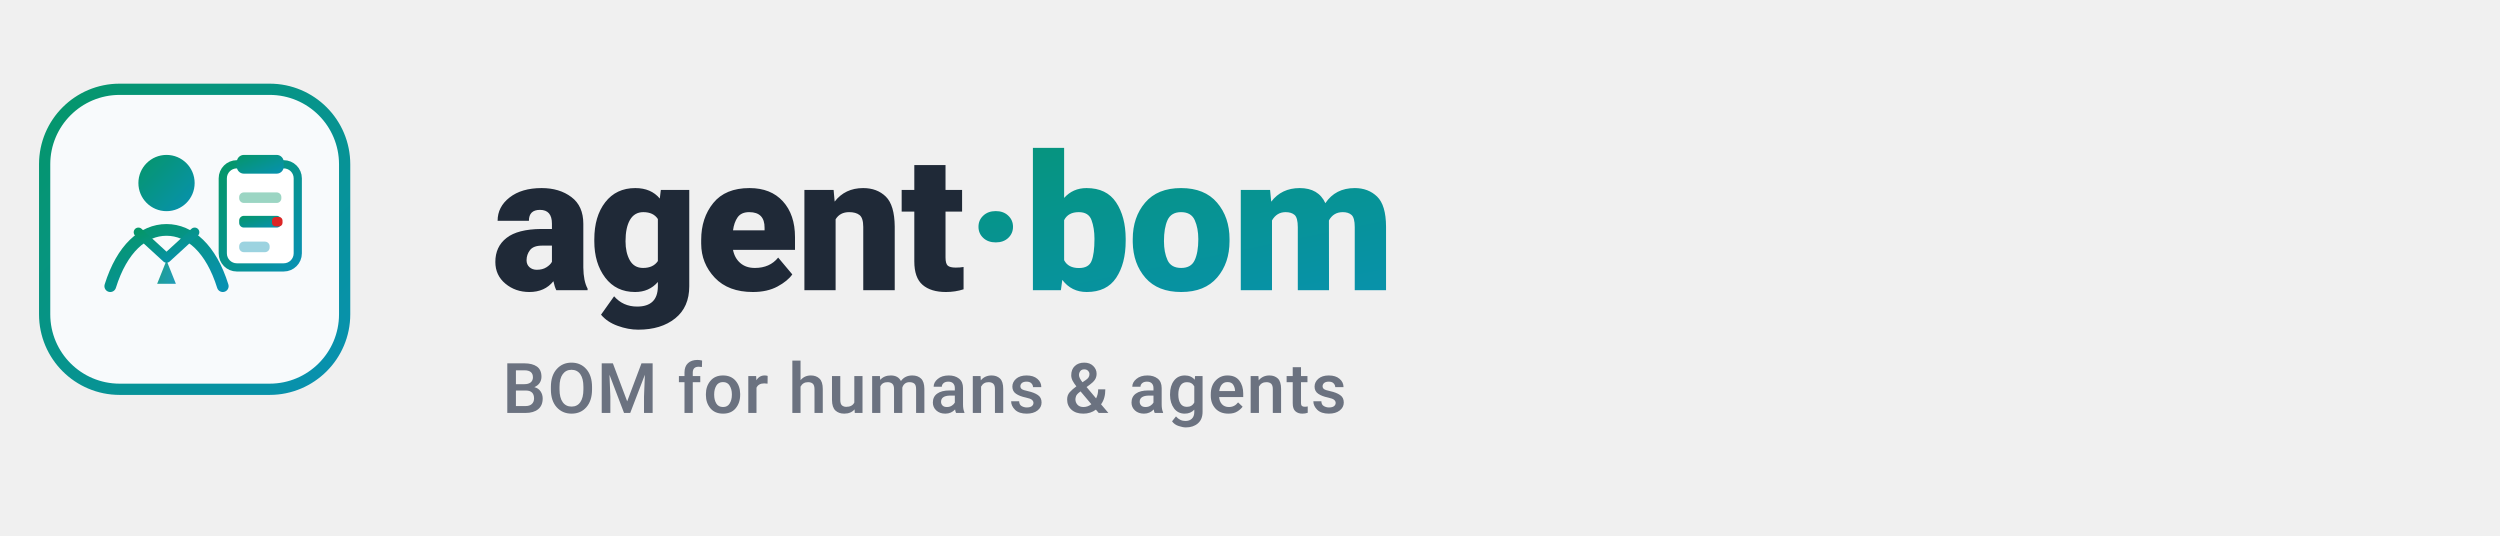
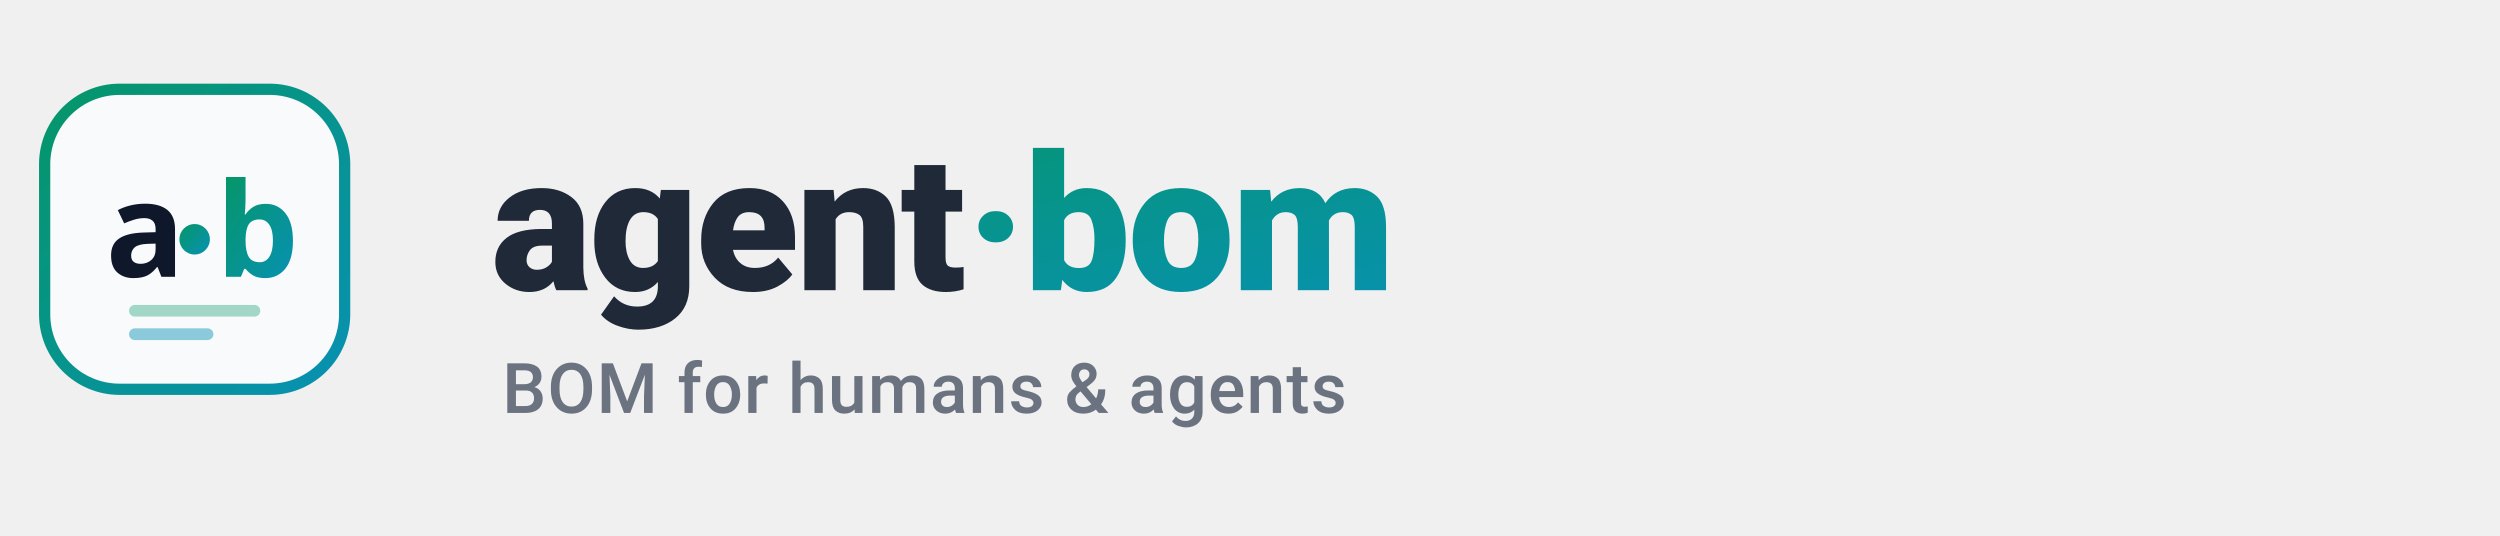
<svg xmlns="http://www.w3.org/2000/svg" viewBox="0 0 448 96" fill="none" role="img" aria-label="agent-bom — BOM for humans &amp; agents">
  <defs>
    <linearGradient id="abg" x1="0" y1="0" x2="1" y2="1">
      <stop offset="0%" stop-color="#059669" />
      <stop offset="100%" stop-color="#0891b2" />
    </linearGradient>
  </defs>
  <g transform="translate(8, 16) scale(0.84)">
    <rect x="0" y="0" width="64" height="64" rx="16" fill="#f8fafc" stroke="url(#abg)" stroke-width="2.4" />
-     <circle cx="26" cy="20" r="6" fill="url(#abg)" />
-     <path d="M14 42c2.5-8 7-12 12-12s9.5 4 12 12" fill="none" stroke="url(#abg)" stroke-width="2.5" stroke-linecap="round" />
-     <path d="M20 30.5 26 36l6-5.5" fill="none" stroke="url(#abg)" stroke-width="2" stroke-linecap="round" stroke-linejoin="round" />
-     <path d="M26 30.5v6l-2 5h4l-2-5" fill="url(#abg)" fill-opacity="0.9" />
-     <rect x="38" y="16" width="16" height="22" rx="3" fill="#ffffff" stroke="url(#abg)" stroke-width="1.75" />
-     <rect x="41" y="14" width="10" height="4" rx="1.5" fill="url(#abg)" />
-     <rect x="41.5" y="22" width="9" height="2.25" rx="1" fill="#059669" fill-opacity="0.4" />
-     <rect x="41.5" y="27" width="9" height="2.5" rx="1" fill="url(#abg)" />
-     <rect x="48.5" y="27.25" width="2.25" height="2" rx="0.75" fill="#dc2626" />
-     <rect x="41.5" y="32.5" width="6.5" height="2.25" rx="1" fill="#0891b2" fill-opacity="0.4" />
+     <text x="13" y="40" font-family="ui-sans-serif, system-ui, sans-serif" font-size="28" font-weight="800" letter-spacing="-0.06em" fill="#0f172a">a</text>
+     <circle cx="32" cy="32" r="3.25" fill="url(#abg)" />
+     <text x="36.5" y="40" font-family="ui-sans-serif, system-ui, sans-serif" font-size="28" font-weight="800" letter-spacing="-0.06em" fill="url(#abg)">b</text>
+     <rect x="18" y="46" width="28" height="2.5" rx="1.25" fill="#059669" fill-opacity="0.35" />
+     <rect x="18" y="51" width="18" height="2.5" rx="1.25" fill="#0891b2" fill-opacity="0.45" />
  </g>
  <text x="88" y="52" font-family="system-ui, -apple-system, 'Segoe UI', Roboto, sans-serif" font-size="34" font-weight="800" letter-spacing="-0.5" fill="#1f2937">agent<tspan fill="url(#abg)">·bom</tspan>
  </text>
  <text x="90" y="74" font-family="system-ui, -apple-system, 'Segoe UI', Roboto, sans-serif" font-size="12.5" font-weight="500" letter-spacing="0.2" fill="#6b7280">BOM for humans &amp; agents</text>
</svg>
